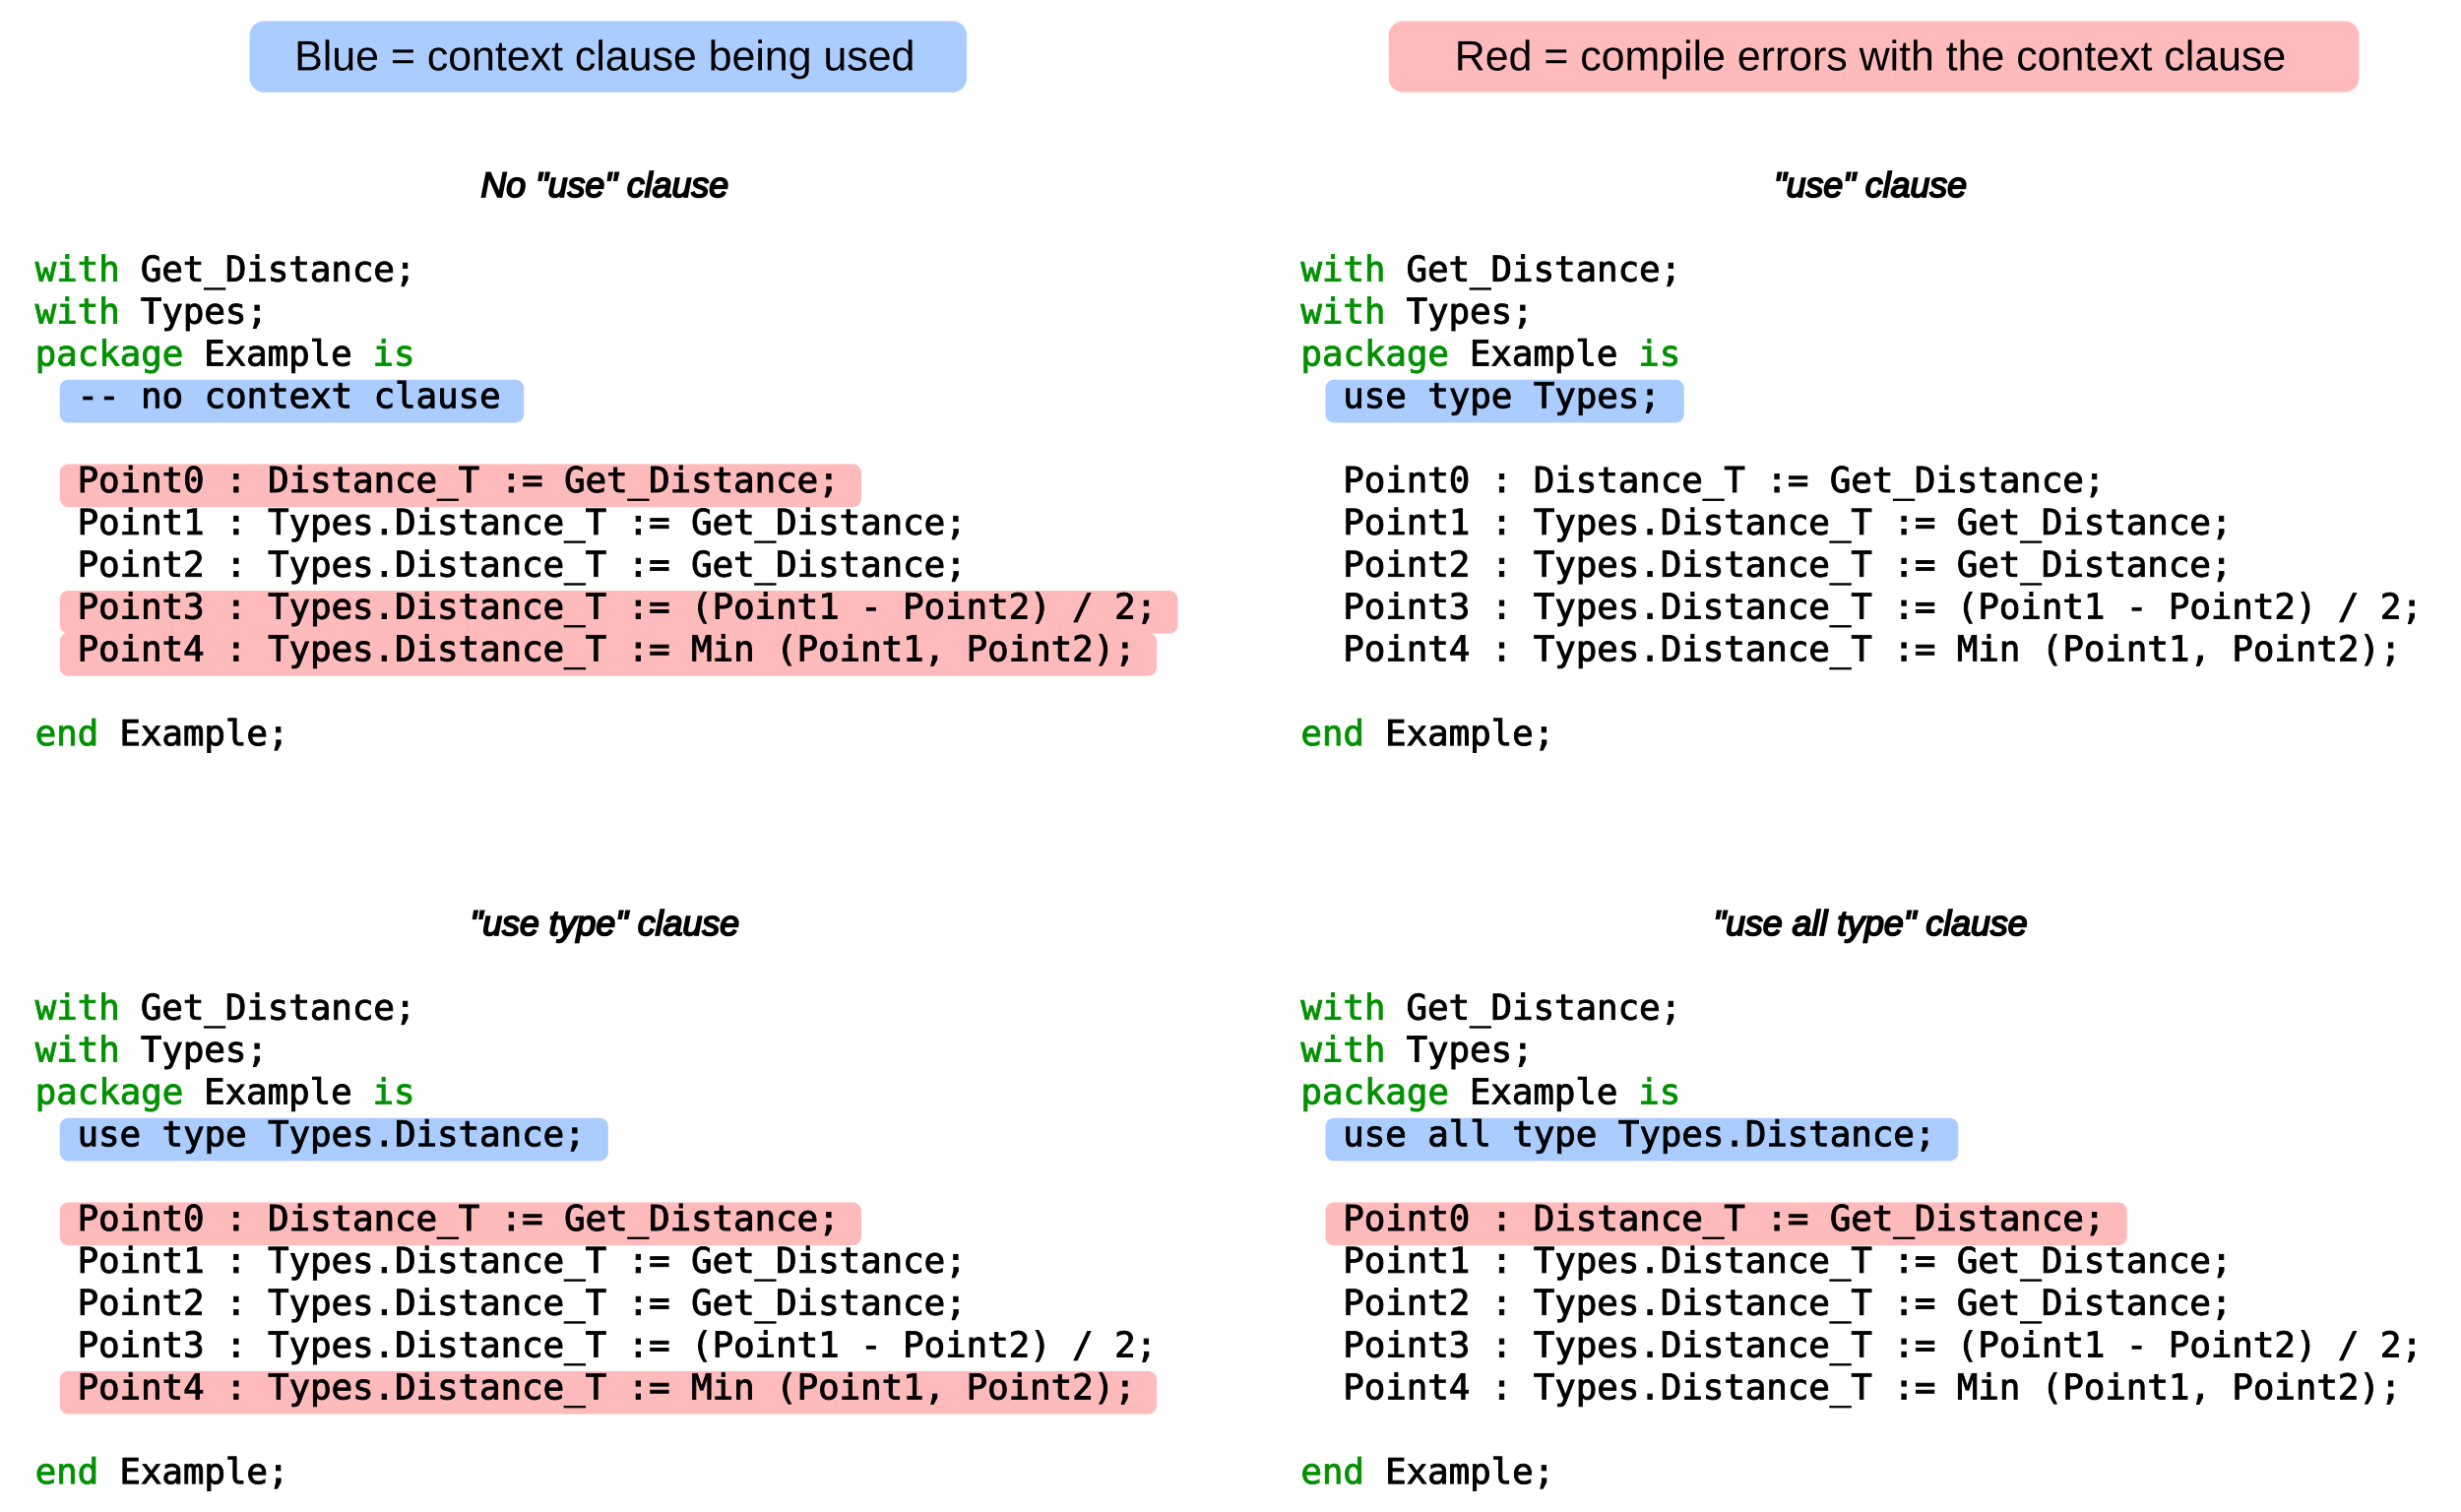
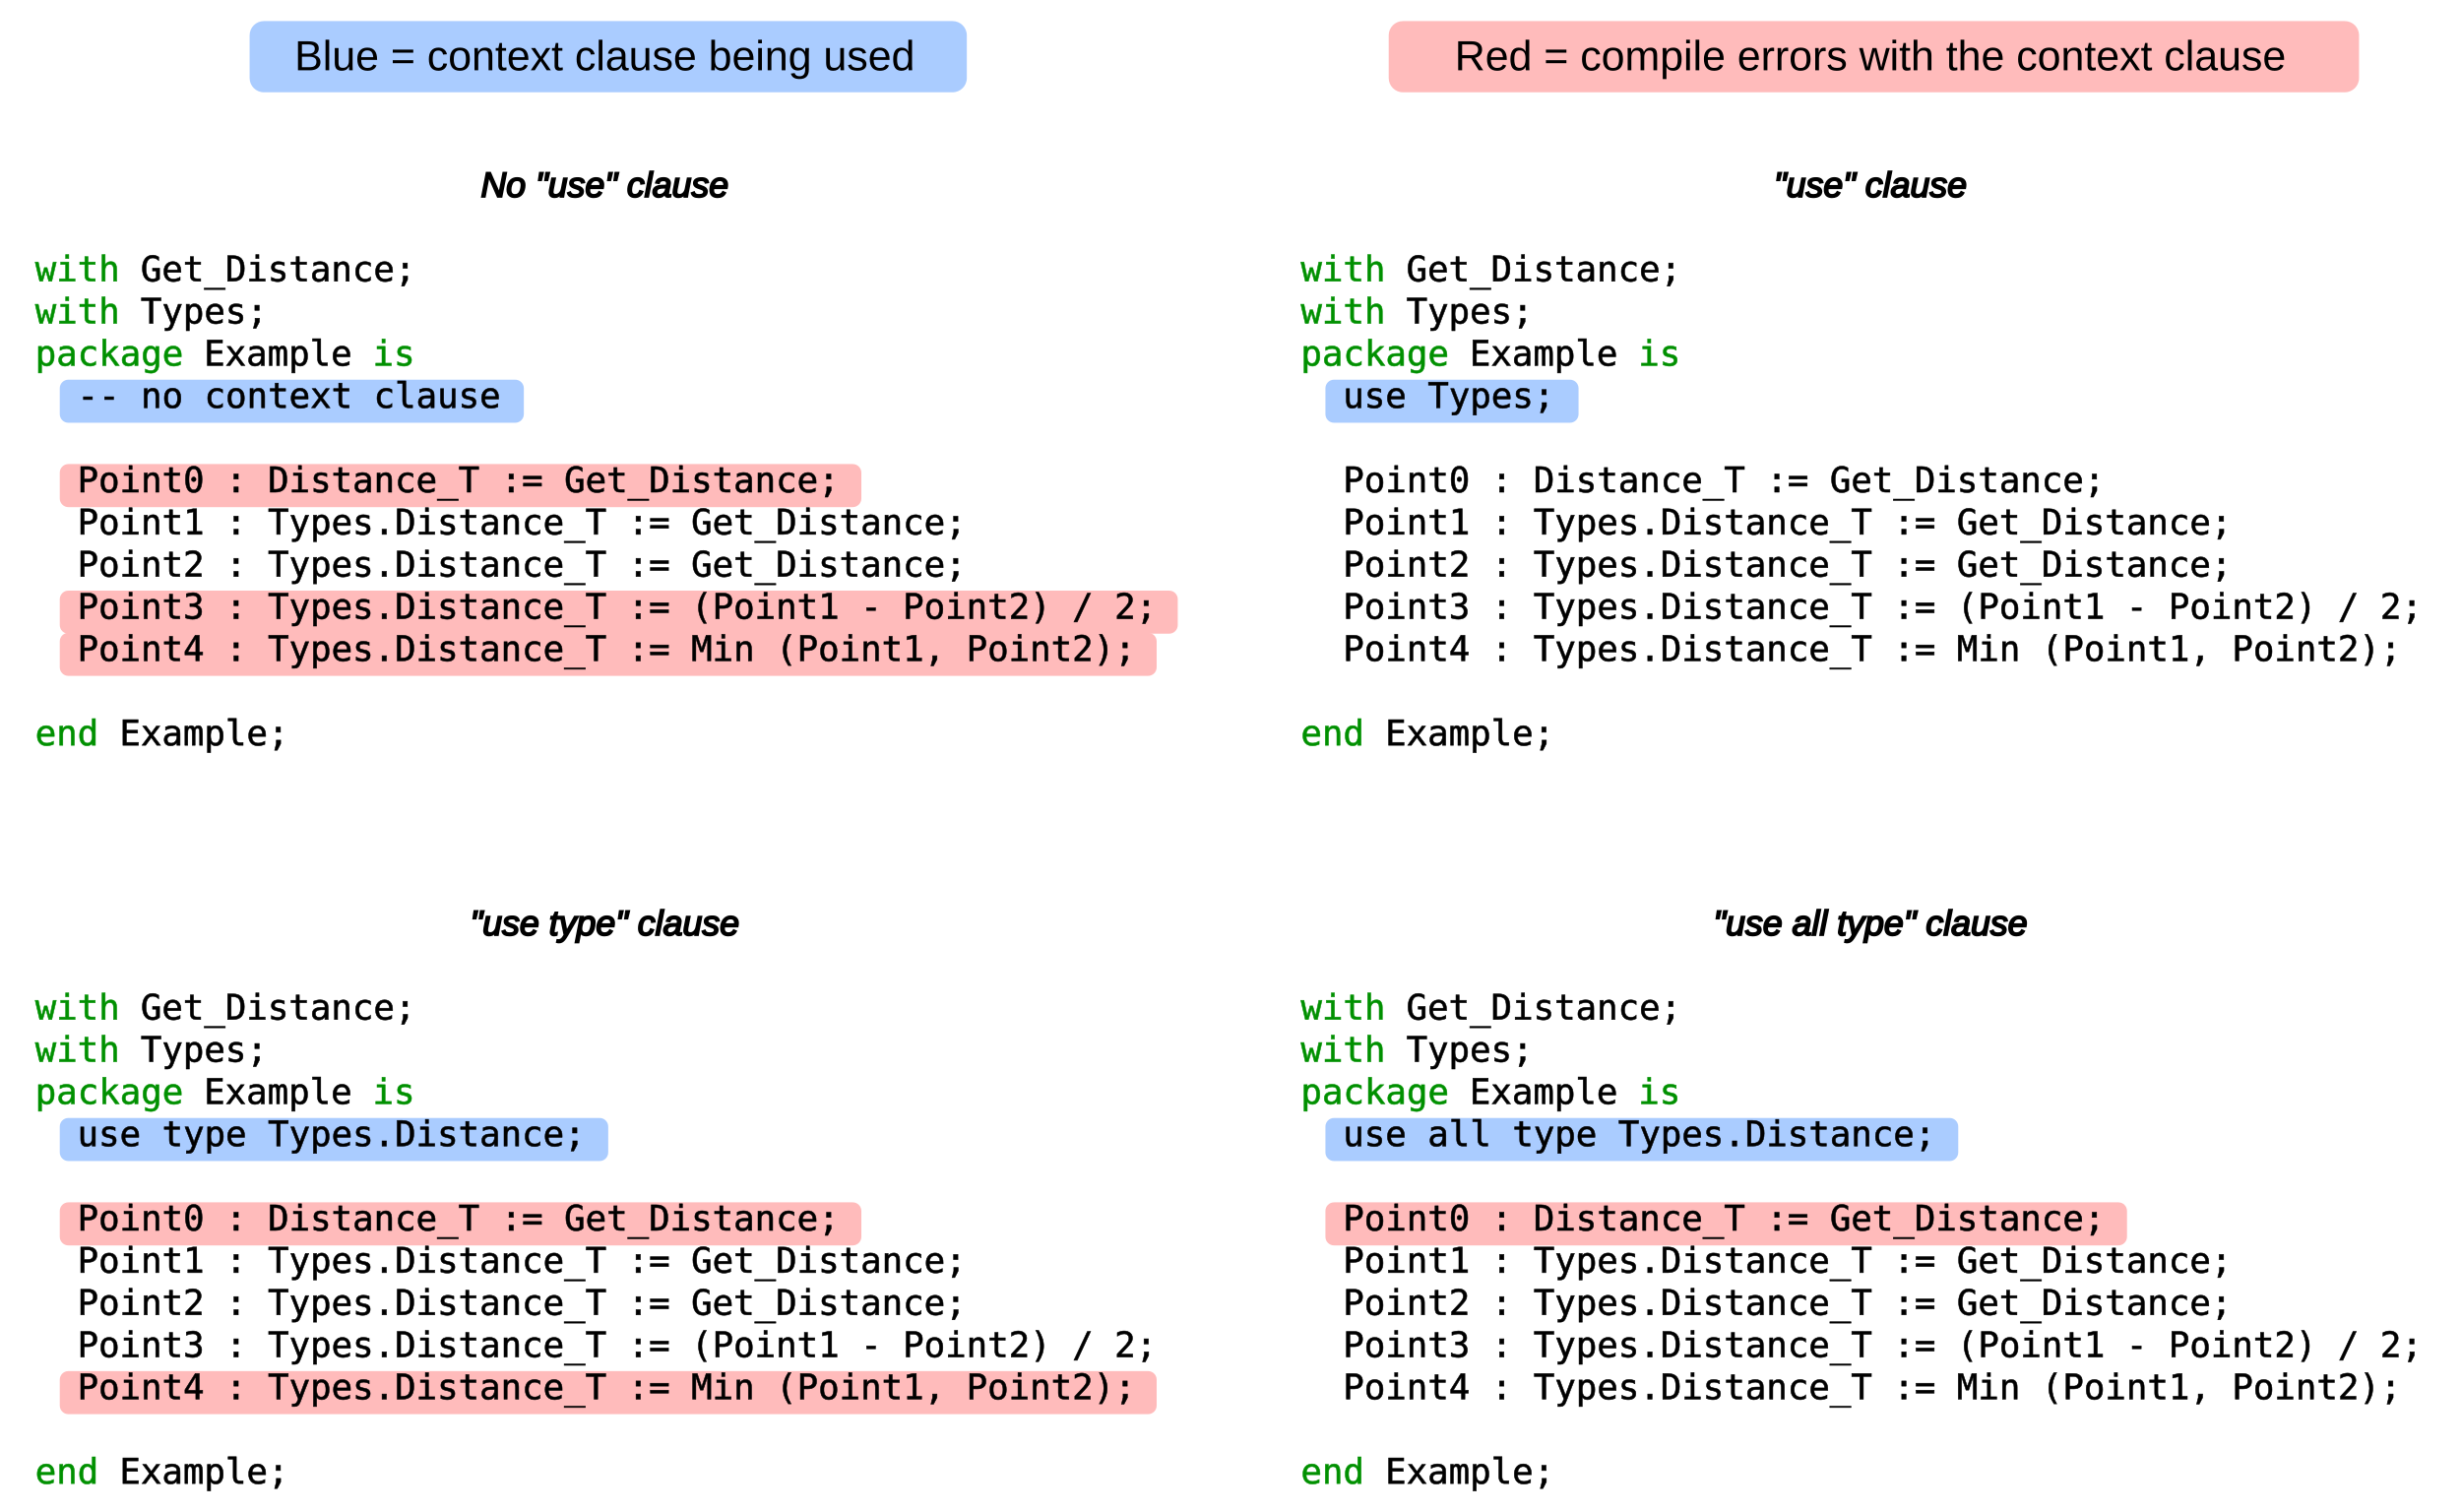
<svg xmlns="http://www.w3.org/2000/svg" baseProfile="full" version="1.1" height="430" width="700">
-   <text xml:space="preserve" fill="#000000" stroke="#000000" stroke-width="0.25" text-align="left" font-size="10px" font-family="Monospace" font-weight="normal" x="10" y="80">
+   <text xml:space="preserve" fill="#000000" stroke="#000000" stroke-width="0.15" text-align="left" font-size="10px" font-family="Monospace" font-weight="normal" x="10" y="80">
    <tspan x="10" y="80" style="fill:#009000;stroke:#009000">with</tspan>
    <tspan x="40.0" y="80" style="fill:#000000">Get_Distance;</tspan>
  </text>
-   <text xml:space="preserve" fill="#000000" stroke="#000000" stroke-width="0.25" text-align="left" font-size="10px" font-family="Monospace" font-weight="normal" x="10" y="92">
+   <text xml:space="preserve" fill="#000000" stroke="#000000" stroke-width="0.15" text-align="left" font-size="10px" font-family="Monospace" font-weight="normal" x="10" y="92">
    <tspan x="10" y="92" style="fill:#009000;stroke:#009000">with</tspan>
    <tspan x="40.0" y="92" style="fill:#000000">Types;</tspan>
  </text>
-   <text xml:space="preserve" fill="#000000" stroke="#000000" stroke-width="0.25" text-align="left" font-size="10px" font-family="Monospace" font-weight="normal" x="10" y="104">
+   <text xml:space="preserve" fill="#000000" stroke="#000000" stroke-width="0.15" text-align="left" font-size="10px" font-family="Monospace" font-weight="normal" x="10" y="104">
    <tspan x="10" y="104" style="fill:#009000;stroke:#009000">package</tspan>
    <tspan x="58.0" y="104" style="fill:#000000">Example</tspan>
    <tspan x="106.0" y="104" style="fill:#009000;stroke:#009000">is</tspan>
  </text>
  <rect fill="#aaccff" stroke="none" rx="2.45" ry="2.45" height="12.25" width="132.0" x="17.0" y="108.0" />
-   <text xml:space="preserve" fill="#000000" stroke="#000000" stroke-width="0.25" text-align="left" font-size="10px" font-family="Monospace" font-weight="normal" x="22.0" y="116">-- no context clause</text>
+   <text xml:space="preserve" fill="#000000" stroke="#000000" stroke-width="0.15" text-align="left" font-size="10px" font-family="Monospace" font-weight="normal" x="22.0" y="116">-- no context clause</text>
  <rect fill="#ffbbbb" stroke="none" rx="2.45" ry="2.45" height="12.25" width="228.0" x="17.0" y="132.0" />
-   <text xml:space="preserve" fill="#000000" stroke="#000000" stroke-width="0.25" text-align="left" font-size="10px" font-family="Monospace" font-weight="normal" x="22.0" y="140">Point0 : Distance_T := Get_Distance;</text>
-   <text xml:space="preserve" fill="#000000" stroke="#000000" stroke-width="0.25" text-align="left" font-size="10px" font-family="Monospace" font-weight="normal" x="22.0" y="152">Point1 : Types.Distance_T := Get_Distance;</text>
-   <text xml:space="preserve" fill="#000000" stroke="#000000" stroke-width="0.25" text-align="left" font-size="10px" font-family="Monospace" font-weight="normal" x="22.0" y="164">Point2 : Types.Distance_T := Get_Distance;</text>
+   <text xml:space="preserve" fill="#000000" stroke="#000000" stroke-width="0.15" text-align="left" font-size="10px" font-family="Monospace" font-weight="normal" x="22.0" y="140">Point0 : Distance_T := Get_Distance;</text>
+   <text xml:space="preserve" fill="#000000" stroke="#000000" stroke-width="0.15" text-align="left" font-size="10px" font-family="Monospace" font-weight="normal" x="22.0" y="152">Point1 : Types.Distance_T := Get_Distance;</text>
+   <text xml:space="preserve" fill="#000000" stroke="#000000" stroke-width="0.15" text-align="left" font-size="10px" font-family="Monospace" font-weight="normal" x="22.0" y="164">Point2 : Types.Distance_T := Get_Distance;</text>
  <rect fill="#ffbbbb" stroke="none" rx="2.45" ry="2.45" height="12.25" width="318.0" x="17.0" y="168.0" />
-   <text xml:space="preserve" fill="#000000" stroke="#000000" stroke-width="0.25" text-align="left" font-size="10px" font-family="Monospace" font-weight="normal" x="22.0" y="176">Point3 : Types.Distance_T := (Point1 - Point2) / 2;</text>
+   <text xml:space="preserve" fill="#000000" stroke="#000000" stroke-width="0.15" text-align="left" font-size="10px" font-family="Monospace" font-weight="normal" x="22.0" y="176">Point3 : Types.Distance_T := (Point1 - Point2) / 2;</text>
  <rect fill="#ffbbbb" stroke="none" rx="2.45" ry="2.45" height="12.25" width="312.0" x="17.0" y="180.0" />
-   <text xml:space="preserve" fill="#000000" stroke="#000000" stroke-width="0.25" text-align="left" font-size="10px" font-family="Monospace" font-weight="normal" x="22.0" y="188">Point4 : Types.Distance_T := Min (Point1, Point2);</text>
-   <text xml:space="preserve" fill="#000000" stroke="#000000" stroke-width="0.25" text-align="left" font-size="10px" font-family="Monospace" font-weight="normal" x="10" y="212">
+   <text xml:space="preserve" fill="#000000" stroke="#000000" stroke-width="0.15" text-align="left" font-size="10px" font-family="Monospace" font-weight="normal" x="22.0" y="188">Point4 : Types.Distance_T := Min (Point1, Point2);</text>
+   <text xml:space="preserve" fill="#000000" stroke="#000000" stroke-width="0.15" text-align="left" font-size="10px" font-family="Monospace" font-weight="normal" x="10" y="212">
    <tspan x="10" y="212" style="fill:#009000;stroke:#009000">end</tspan>
    <tspan x="34.0" y="212" style="fill:#000000">Example;</tspan>
  </text>
  <text xml:space="preserve" fill="#000000" stroke="#000000" stroke-width="0.5" text-align="center" font-size="10px" font-family="Arial" font-weight="normal" font-style="italic" text-anchor="middle" x="172.0" y="56">No "use" clause</text>
-   <text xml:space="preserve" fill="#000000" stroke="#000000" stroke-width="0.25" text-align="left" font-size="10px" font-family="Monospace" font-weight="normal" x="10" y="290">
+   <text xml:space="preserve" fill="#000000" stroke="#000000" stroke-width="0.15" text-align="left" font-size="10px" font-family="Monospace" font-weight="normal" x="10" y="290">
    <tspan x="10" y="290" style="fill:#009000;stroke:#009000">with</tspan>
    <tspan x="40.0" y="290" style="fill:#000000">Get_Distance;</tspan>
  </text>
-   <text xml:space="preserve" fill="#000000" stroke="#000000" stroke-width="0.25" text-align="left" font-size="10px" font-family="Monospace" font-weight="normal" x="10" y="302">
+   <text xml:space="preserve" fill="#000000" stroke="#000000" stroke-width="0.15" text-align="left" font-size="10px" font-family="Monospace" font-weight="normal" x="10" y="302">
    <tspan x="10" y="302" style="fill:#009000;stroke:#009000">with</tspan>
    <tspan x="40.0" y="302" style="fill:#000000">Types;</tspan>
  </text>
-   <text xml:space="preserve" fill="#000000" stroke="#000000" stroke-width="0.25" text-align="left" font-size="10px" font-family="Monospace" font-weight="normal" x="10" y="314">
+   <text xml:space="preserve" fill="#000000" stroke="#000000" stroke-width="0.15" text-align="left" font-size="10px" font-family="Monospace" font-weight="normal" x="10" y="314">
    <tspan x="10" y="314" style="fill:#009000;stroke:#009000">package</tspan>
    <tspan x="58.0" y="314" style="fill:#000000">Example</tspan>
    <tspan x="106.0" y="314" style="fill:#009000;stroke:#009000">is</tspan>
  </text>
  <rect fill="#aaccff" stroke="none" rx="2.45" ry="2.45" height="12.25" width="156.0" x="17.0" y="318.0" />
-   <text xml:space="preserve" fill="#000000" stroke="#000000" stroke-width="0.25" text-align="left" font-size="10px" font-family="Monospace" font-weight="normal" x="22.0" y="326">use type Types.Distance;</text>
+   <text xml:space="preserve" fill="#000000" stroke="#000000" stroke-width="0.15" text-align="left" font-size="10px" font-family="Monospace" font-weight="normal" x="22.0" y="326">use type Types.Distance;</text>
  <rect fill="#ffbbbb" stroke="none" rx="2.45" ry="2.45" height="12.25" width="228.0" x="17.0" y="342.0" />
-   <text xml:space="preserve" fill="#000000" stroke="#000000" stroke-width="0.25" text-align="left" font-size="10px" font-family="Monospace" font-weight="normal" x="22.0" y="350">Point0 : Distance_T := Get_Distance;</text>
-   <text xml:space="preserve" fill="#000000" stroke="#000000" stroke-width="0.25" text-align="left" font-size="10px" font-family="Monospace" font-weight="normal" x="22.0" y="362">Point1 : Types.Distance_T := Get_Distance;</text>
-   <text xml:space="preserve" fill="#000000" stroke="#000000" stroke-width="0.25" text-align="left" font-size="10px" font-family="Monospace" font-weight="normal" x="22.0" y="374">Point2 : Types.Distance_T := Get_Distance;</text>
-   <text xml:space="preserve" fill="#000000" stroke="#000000" stroke-width="0.25" text-align="left" font-size="10px" font-family="Monospace" font-weight="normal" x="22.0" y="386">Point3 : Types.Distance_T := (Point1 - Point2) / 2;</text>
+   <text xml:space="preserve" fill="#000000" stroke="#000000" stroke-width="0.15" text-align="left" font-size="10px" font-family="Monospace" font-weight="normal" x="22.0" y="350">Point0 : Distance_T := Get_Distance;</text>
+   <text xml:space="preserve" fill="#000000" stroke="#000000" stroke-width="0.15" text-align="left" font-size="10px" font-family="Monospace" font-weight="normal" x="22.0" y="362">Point1 : Types.Distance_T := Get_Distance;</text>
+   <text xml:space="preserve" fill="#000000" stroke="#000000" stroke-width="0.15" text-align="left" font-size="10px" font-family="Monospace" font-weight="normal" x="22.0" y="374">Point2 : Types.Distance_T := Get_Distance;</text>
+   <text xml:space="preserve" fill="#000000" stroke="#000000" stroke-width="0.15" text-align="left" font-size="10px" font-family="Monospace" font-weight="normal" x="22.0" y="386">Point3 : Types.Distance_T := (Point1 - Point2) / 2;</text>
  <rect fill="#ffbbbb" stroke="none" rx="2.45" ry="2.45" height="12.25" width="312.0" x="17.0" y="390.0" />
-   <text xml:space="preserve" fill="#000000" stroke="#000000" stroke-width="0.25" text-align="left" font-size="10px" font-family="Monospace" font-weight="normal" x="22.0" y="398">Point4 : Types.Distance_T := Min (Point1, Point2);</text>
-   <text xml:space="preserve" fill="#000000" stroke="#000000" stroke-width="0.25" text-align="left" font-size="10px" font-family="Monospace" font-weight="normal" x="10" y="422">
+   <text xml:space="preserve" fill="#000000" stroke="#000000" stroke-width="0.15" text-align="left" font-size="10px" font-family="Monospace" font-weight="normal" x="22.0" y="398">Point4 : Types.Distance_T := Min (Point1, Point2);</text>
+   <text xml:space="preserve" fill="#000000" stroke="#000000" stroke-width="0.15" text-align="left" font-size="10px" font-family="Monospace" font-weight="normal" x="10" y="422">
    <tspan x="10" y="422" style="fill:#009000;stroke:#009000">end</tspan>
    <tspan x="34.0" y="422" style="fill:#000000">Example;</tspan>
  </text>
  <text xml:space="preserve" fill="#000000" stroke="#000000" stroke-width="0.5" text-align="center" font-size="10px" font-family="Arial" font-weight="normal" font-style="italic" text-anchor="middle" x="172.0" y="266">"use type" clause</text>
-   <text xml:space="preserve" fill="#000000" stroke="#000000" stroke-width="0.25" text-align="left" font-size="10px" font-family="Monospace" font-weight="normal" x="370" y="80">
+   <text xml:space="preserve" fill="#000000" stroke="#000000" stroke-width="0.15" text-align="left" font-size="10px" font-family="Monospace" font-weight="normal" x="370" y="80">
    <tspan x="370" y="80" style="fill:#009000;stroke:#009000">with</tspan>
    <tspan x="400.0" y="80" style="fill:#000000">Get_Distance;</tspan>
  </text>
-   <text xml:space="preserve" fill="#000000" stroke="#000000" stroke-width="0.25" text-align="left" font-size="10px" font-family="Monospace" font-weight="normal" x="370" y="92">
+   <text xml:space="preserve" fill="#000000" stroke="#000000" stroke-width="0.15" text-align="left" font-size="10px" font-family="Monospace" font-weight="normal" x="370" y="92">
    <tspan x="370" y="92" style="fill:#009000;stroke:#009000">with</tspan>
    <tspan x="400.0" y="92" style="fill:#000000">Types;</tspan>
  </text>
-   <text xml:space="preserve" fill="#000000" stroke="#000000" stroke-width="0.25" text-align="left" font-size="10px" font-family="Monospace" font-weight="normal" x="370" y="104">
+   <text xml:space="preserve" fill="#000000" stroke="#000000" stroke-width="0.15" text-align="left" font-size="10px" font-family="Monospace" font-weight="normal" x="370" y="104">
    <tspan x="370" y="104" style="fill:#009000;stroke:#009000">package</tspan>
    <tspan x="418.0" y="104" style="fill:#000000">Example</tspan>
    <tspan x="466.0" y="104" style="fill:#009000;stroke:#009000">is</tspan>
  </text>
-   <rect fill="#aaccff" stroke="none" rx="2.45" ry="2.45" height="12.25" width="102.0" x="377.0" y="108.0" />
-   <text xml:space="preserve" fill="#000000" stroke="#000000" stroke-width="0.25" text-align="left" font-size="10px" font-family="Monospace" font-weight="normal" x="382.0" y="116">use type Types;</text>
-   <text xml:space="preserve" fill="#000000" stroke="#000000" stroke-width="0.25" text-align="left" font-size="10px" font-family="Monospace" font-weight="normal" x="382.0" y="140">Point0 : Distance_T := Get_Distance;</text>
-   <text xml:space="preserve" fill="#000000" stroke="#000000" stroke-width="0.25" text-align="left" font-size="10px" font-family="Monospace" font-weight="normal" x="382.0" y="152">Point1 : Types.Distance_T := Get_Distance;</text>
-   <text xml:space="preserve" fill="#000000" stroke="#000000" stroke-width="0.25" text-align="left" font-size="10px" font-family="Monospace" font-weight="normal" x="382.0" y="164">Point2 : Types.Distance_T := Get_Distance;</text>
-   <text xml:space="preserve" fill="#000000" stroke="#000000" stroke-width="0.25" text-align="left" font-size="10px" font-family="Monospace" font-weight="normal" x="382.0" y="176">Point3 : Types.Distance_T := (Point1 - Point2) / 2;</text>
-   <text xml:space="preserve" fill="#000000" stroke="#000000" stroke-width="0.25" text-align="left" font-size="10px" font-family="Monospace" font-weight="normal" x="382.0" y="188">Point4 : Types.Distance_T := Min (Point1, Point2);</text>
-   <text xml:space="preserve" fill="#000000" stroke="#000000" stroke-width="0.25" text-align="left" font-size="10px" font-family="Monospace" font-weight="normal" x="370" y="212">
+   <rect fill="#aaccff" stroke="none" rx="2.45" ry="2.45" height="12.25" width="72.0" x="377.0" y="108.0" />
+   <text xml:space="preserve" fill="#000000" stroke="#000000" stroke-width="0.15" text-align="left" font-size="10px" font-family="Monospace" font-weight="normal" x="382.0" y="116">use Types;</text>
+   <text xml:space="preserve" fill="#000000" stroke="#000000" stroke-width="0.15" text-align="left" font-size="10px" font-family="Monospace" font-weight="normal" x="382.0" y="140">Point0 : Distance_T := Get_Distance;</text>
+   <text xml:space="preserve" fill="#000000" stroke="#000000" stroke-width="0.15" text-align="left" font-size="10px" font-family="Monospace" font-weight="normal" x="382.0" y="152">Point1 : Types.Distance_T := Get_Distance;</text>
+   <text xml:space="preserve" fill="#000000" stroke="#000000" stroke-width="0.15" text-align="left" font-size="10px" font-family="Monospace" font-weight="normal" x="382.0" y="164">Point2 : Types.Distance_T := Get_Distance;</text>
+   <text xml:space="preserve" fill="#000000" stroke="#000000" stroke-width="0.15" text-align="left" font-size="10px" font-family="Monospace" font-weight="normal" x="382.0" y="176">Point3 : Types.Distance_T := (Point1 - Point2) / 2;</text>
+   <text xml:space="preserve" fill="#000000" stroke="#000000" stroke-width="0.15" text-align="left" font-size="10px" font-family="Monospace" font-weight="normal" x="382.0" y="188">Point4 : Types.Distance_T := Min (Point1, Point2);</text>
+   <text xml:space="preserve" fill="#000000" stroke="#000000" stroke-width="0.15" text-align="left" font-size="10px" font-family="Monospace" font-weight="normal" x="370" y="212">
    <tspan x="370" y="212" style="fill:#009000;stroke:#009000">end</tspan>
    <tspan x="394.0" y="212" style="fill:#000000">Example;</tspan>
  </text>
  <text xml:space="preserve" fill="#000000" stroke="#000000" stroke-width="0.5" text-align="center" font-size="10px" font-family="Arial" font-weight="normal" font-style="italic" text-anchor="middle" x="532.0" y="56">"use" clause</text>
-   <text xml:space="preserve" fill="#000000" stroke="#000000" stroke-width="0.25" text-align="left" font-size="10px" font-family="Monospace" font-weight="normal" x="370" y="290">
+   <text xml:space="preserve" fill="#000000" stroke="#000000" stroke-width="0.15" text-align="left" font-size="10px" font-family="Monospace" font-weight="normal" x="370" y="290">
    <tspan x="370" y="290" style="fill:#009000;stroke:#009000">with</tspan>
    <tspan x="400.0" y="290" style="fill:#000000">Get_Distance;</tspan>
  </text>
-   <text xml:space="preserve" fill="#000000" stroke="#000000" stroke-width="0.25" text-align="left" font-size="10px" font-family="Monospace" font-weight="normal" x="370" y="302">
+   <text xml:space="preserve" fill="#000000" stroke="#000000" stroke-width="0.15" text-align="left" font-size="10px" font-family="Monospace" font-weight="normal" x="370" y="302">
    <tspan x="370" y="302" style="fill:#009000;stroke:#009000">with</tspan>
    <tspan x="400.0" y="302" style="fill:#000000">Types;</tspan>
  </text>
-   <text xml:space="preserve" fill="#000000" stroke="#000000" stroke-width="0.25" text-align="left" font-size="10px" font-family="Monospace" font-weight="normal" x="370" y="314">
+   <text xml:space="preserve" fill="#000000" stroke="#000000" stroke-width="0.15" text-align="left" font-size="10px" font-family="Monospace" font-weight="normal" x="370" y="314">
    <tspan x="370" y="314" style="fill:#009000;stroke:#009000">package</tspan>
    <tspan x="418.0" y="314" style="fill:#000000">Example</tspan>
    <tspan x="466.0" y="314" style="fill:#009000;stroke:#009000">is</tspan>
  </text>
  <rect fill="#aaccff" stroke="none" rx="2.45" ry="2.45" height="12.25" width="180.0" x="377.0" y="318.0" />
-   <text xml:space="preserve" fill="#000000" stroke="#000000" stroke-width="0.25" text-align="left" font-size="10px" font-family="Monospace" font-weight="normal" x="382.0" y="326">use all type Types.Distance;</text>
+   <text xml:space="preserve" fill="#000000" stroke="#000000" stroke-width="0.15" text-align="left" font-size="10px" font-family="Monospace" font-weight="normal" x="382.0" y="326">use all type Types.Distance;</text>
  <rect fill="#ffbbbb" stroke="none" rx="2.45" ry="2.45" height="12.25" width="228.0" x="377.0" y="342.0" />
-   <text xml:space="preserve" fill="#000000" stroke="#000000" stroke-width="0.25" text-align="left" font-size="10px" font-family="Monospace" font-weight="normal" x="382.0" y="350">Point0 : Distance_T := Get_Distance;</text>
-   <text xml:space="preserve" fill="#000000" stroke="#000000" stroke-width="0.25" text-align="left" font-size="10px" font-family="Monospace" font-weight="normal" x="382.0" y="362">Point1 : Types.Distance_T := Get_Distance;</text>
-   <text xml:space="preserve" fill="#000000" stroke="#000000" stroke-width="0.25" text-align="left" font-size="10px" font-family="Monospace" font-weight="normal" x="382.0" y="374">Point2 : Types.Distance_T := Get_Distance;</text>
-   <text xml:space="preserve" fill="#000000" stroke="#000000" stroke-width="0.25" text-align="left" font-size="10px" font-family="Monospace" font-weight="normal" x="382.0" y="386">Point3 : Types.Distance_T := (Point1 - Point2) / 2;</text>
-   <text xml:space="preserve" fill="#000000" stroke="#000000" stroke-width="0.25" text-align="left" font-size="10px" font-family="Monospace" font-weight="normal" x="382.0" y="398">Point4 : Types.Distance_T := Min (Point1, Point2);</text>
-   <text xml:space="preserve" fill="#000000" stroke="#000000" stroke-width="0.25" text-align="left" font-size="10px" font-family="Monospace" font-weight="normal" x="370" y="422">
+   <text xml:space="preserve" fill="#000000" stroke="#000000" stroke-width="0.15" text-align="left" font-size="10px" font-family="Monospace" font-weight="normal" x="382.0" y="350">Point0 : Distance_T := Get_Distance;</text>
+   <text xml:space="preserve" fill="#000000" stroke="#000000" stroke-width="0.15" text-align="left" font-size="10px" font-family="Monospace" font-weight="normal" x="382.0" y="362">Point1 : Types.Distance_T := Get_Distance;</text>
+   <text xml:space="preserve" fill="#000000" stroke="#000000" stroke-width="0.15" text-align="left" font-size="10px" font-family="Monospace" font-weight="normal" x="382.0" y="374">Point2 : Types.Distance_T := Get_Distance;</text>
+   <text xml:space="preserve" fill="#000000" stroke="#000000" stroke-width="0.15" text-align="left" font-size="10px" font-family="Monospace" font-weight="normal" x="382.0" y="386">Point3 : Types.Distance_T := (Point1 - Point2) / 2;</text>
+   <text xml:space="preserve" fill="#000000" stroke="#000000" stroke-width="0.15" text-align="left" font-size="10px" font-family="Monospace" font-weight="normal" x="382.0" y="398">Point4 : Types.Distance_T := Min (Point1, Point2);</text>
+   <text xml:space="preserve" fill="#000000" stroke="#000000" stroke-width="0.15" text-align="left" font-size="10px" font-family="Monospace" font-weight="normal" x="370" y="422">
    <tspan x="370" y="422" style="fill:#009000;stroke:#009000">end</tspan>
    <tspan x="394.0" y="422" style="fill:#000000">Example;</tspan>
  </text>
  <text xml:space="preserve" fill="#000000" stroke="#000000" stroke-width="0.5" text-align="center" font-size="10px" font-family="Arial" font-weight="normal" font-style="italic" text-anchor="middle" x="532.0" y="266">"use all type" clause</text>
  <rect fill="#aaccff" stroke="none" rx="4.05" ry="4.05" height="20.25" width="204.0" x="71.0" y="6.0" />
  <text xml:space="preserve" fill="#000000" stroke="none" text-align="center" font-size="12px" font-family="Arial" font-weight="normal" text-anchor="middle" x="172.0" y="20">Blue = context clause being used</text>
  <rect fill="#ffbbbb" stroke="none" rx="4.05" ry="4.05" height="20.25" width="276.0" x="395.0" y="6.0" />
  <text xml:space="preserve" fill="#000000" stroke="none" text-align="center" font-size="12px" font-family="Arial" font-weight="normal" text-anchor="middle" x="532.0" y="20">Red = compile errors with the context clause</text>
</svg>
